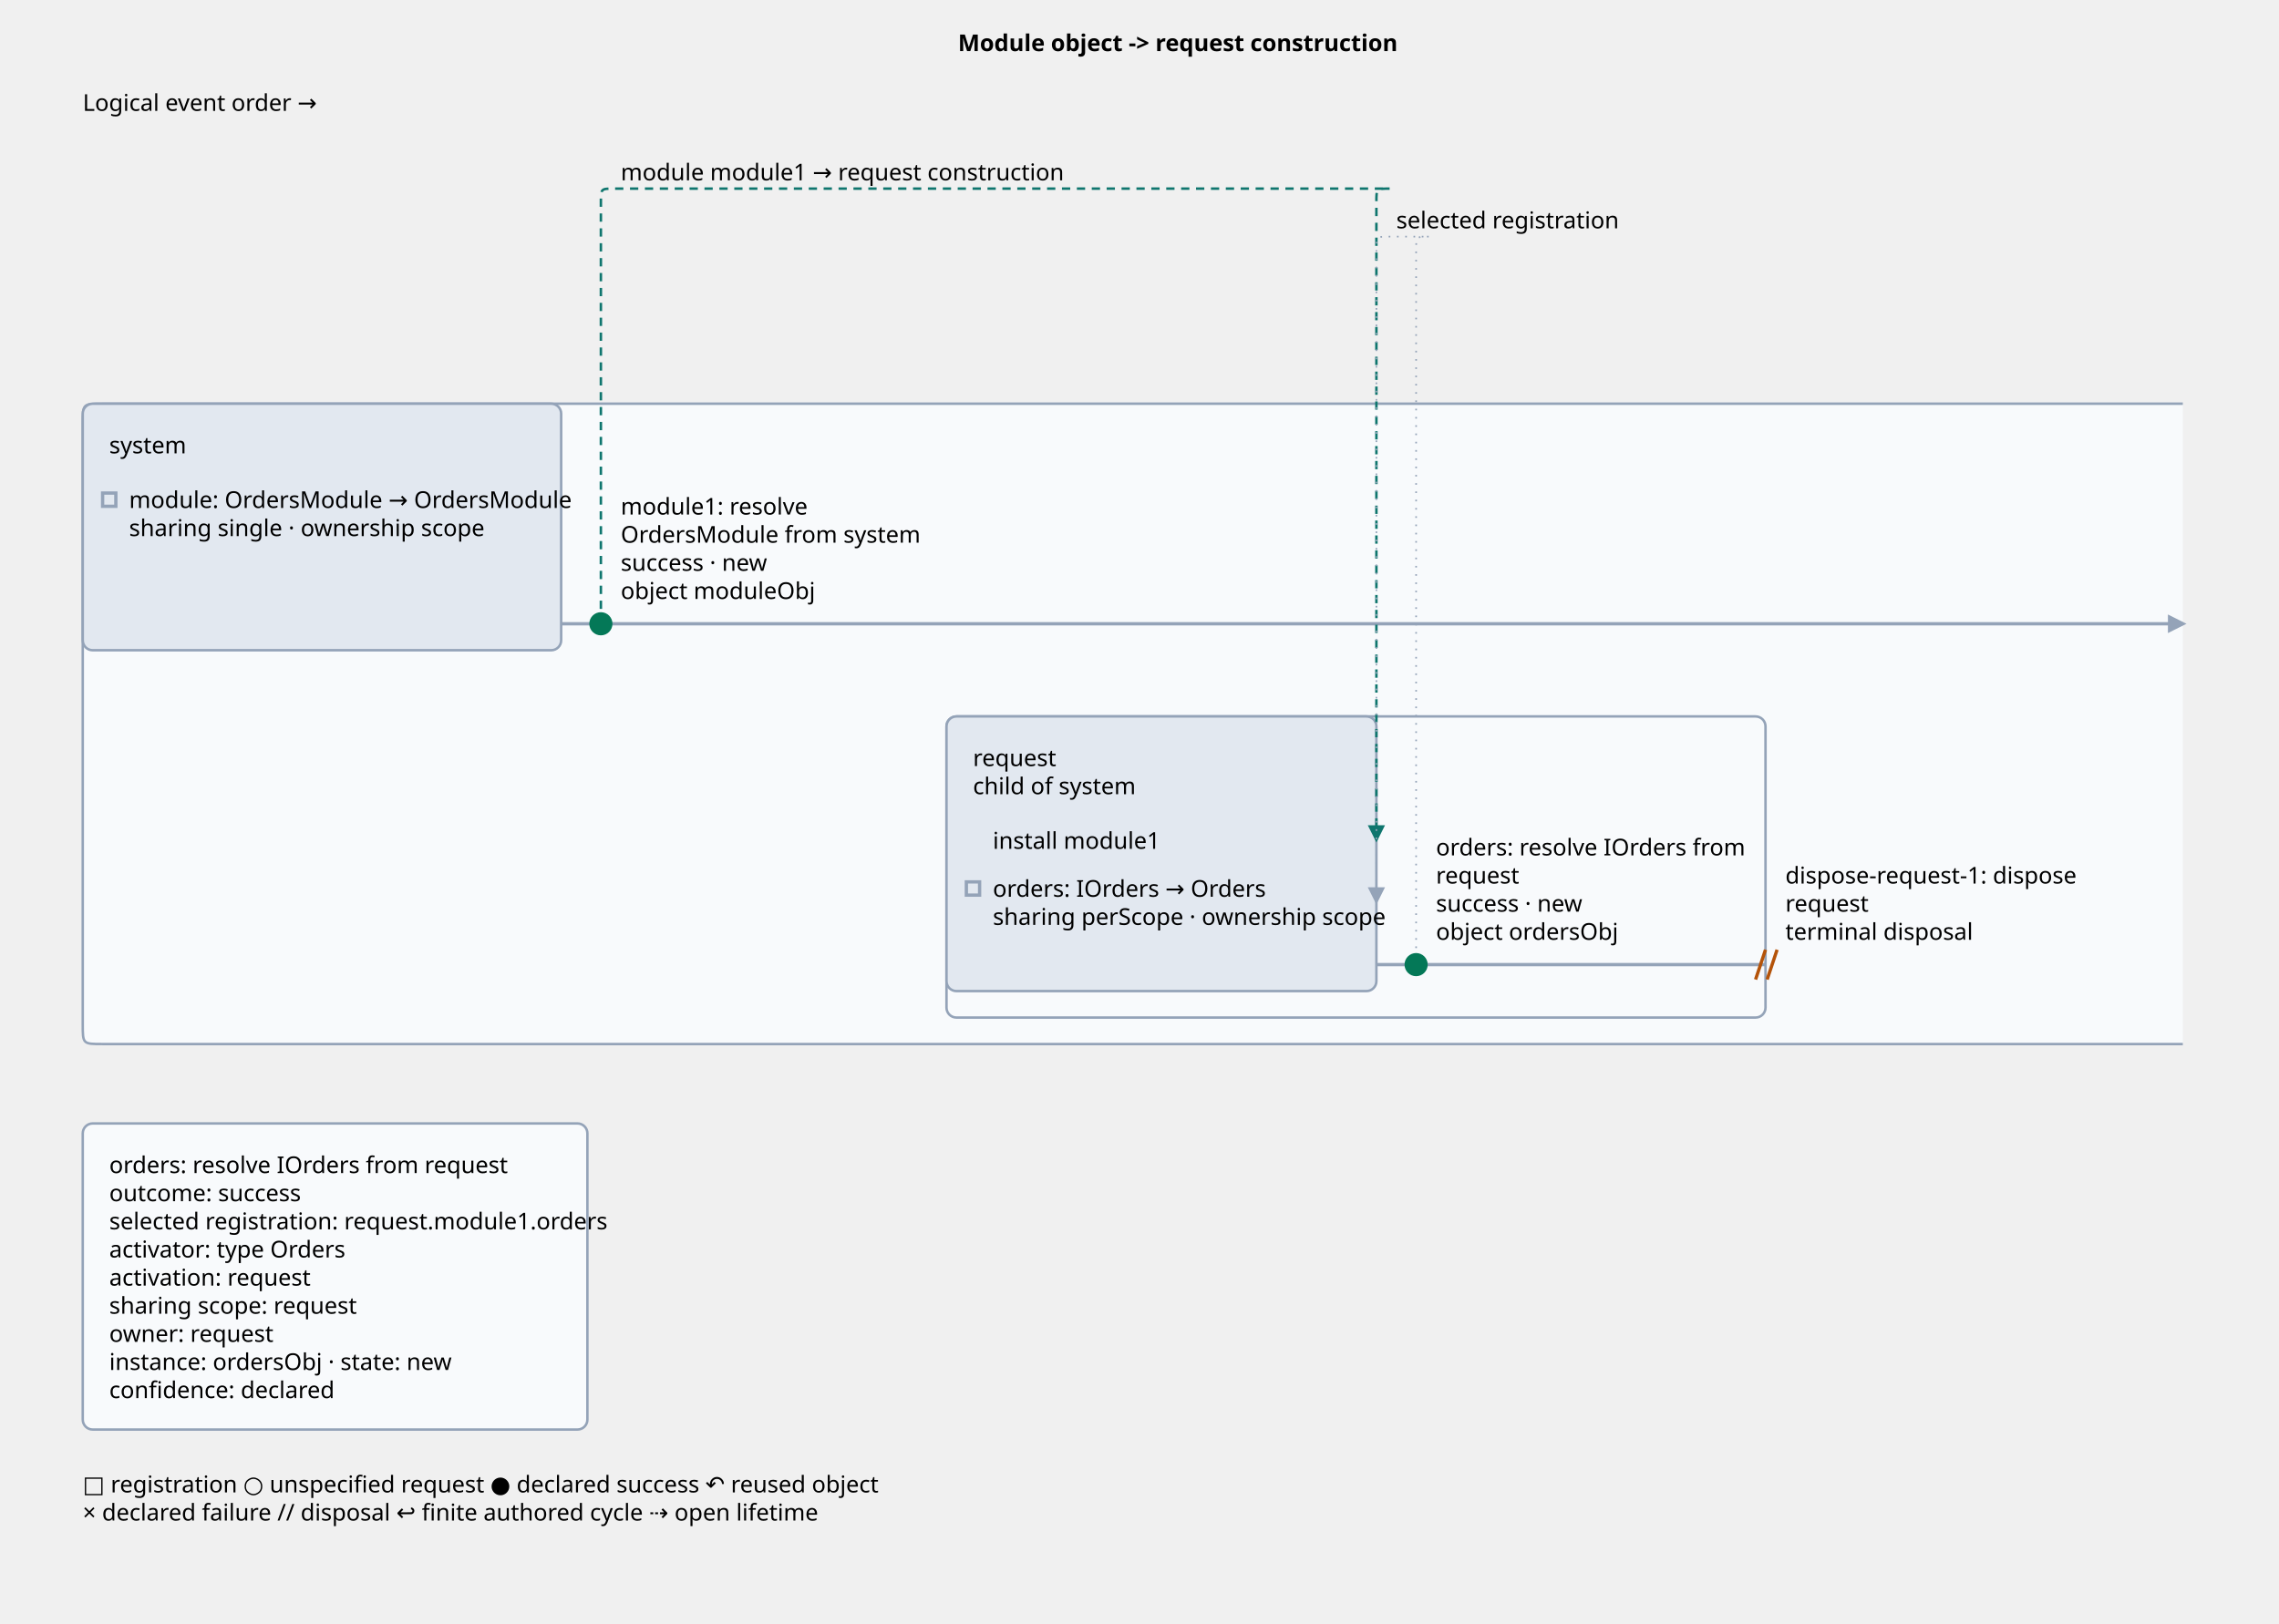
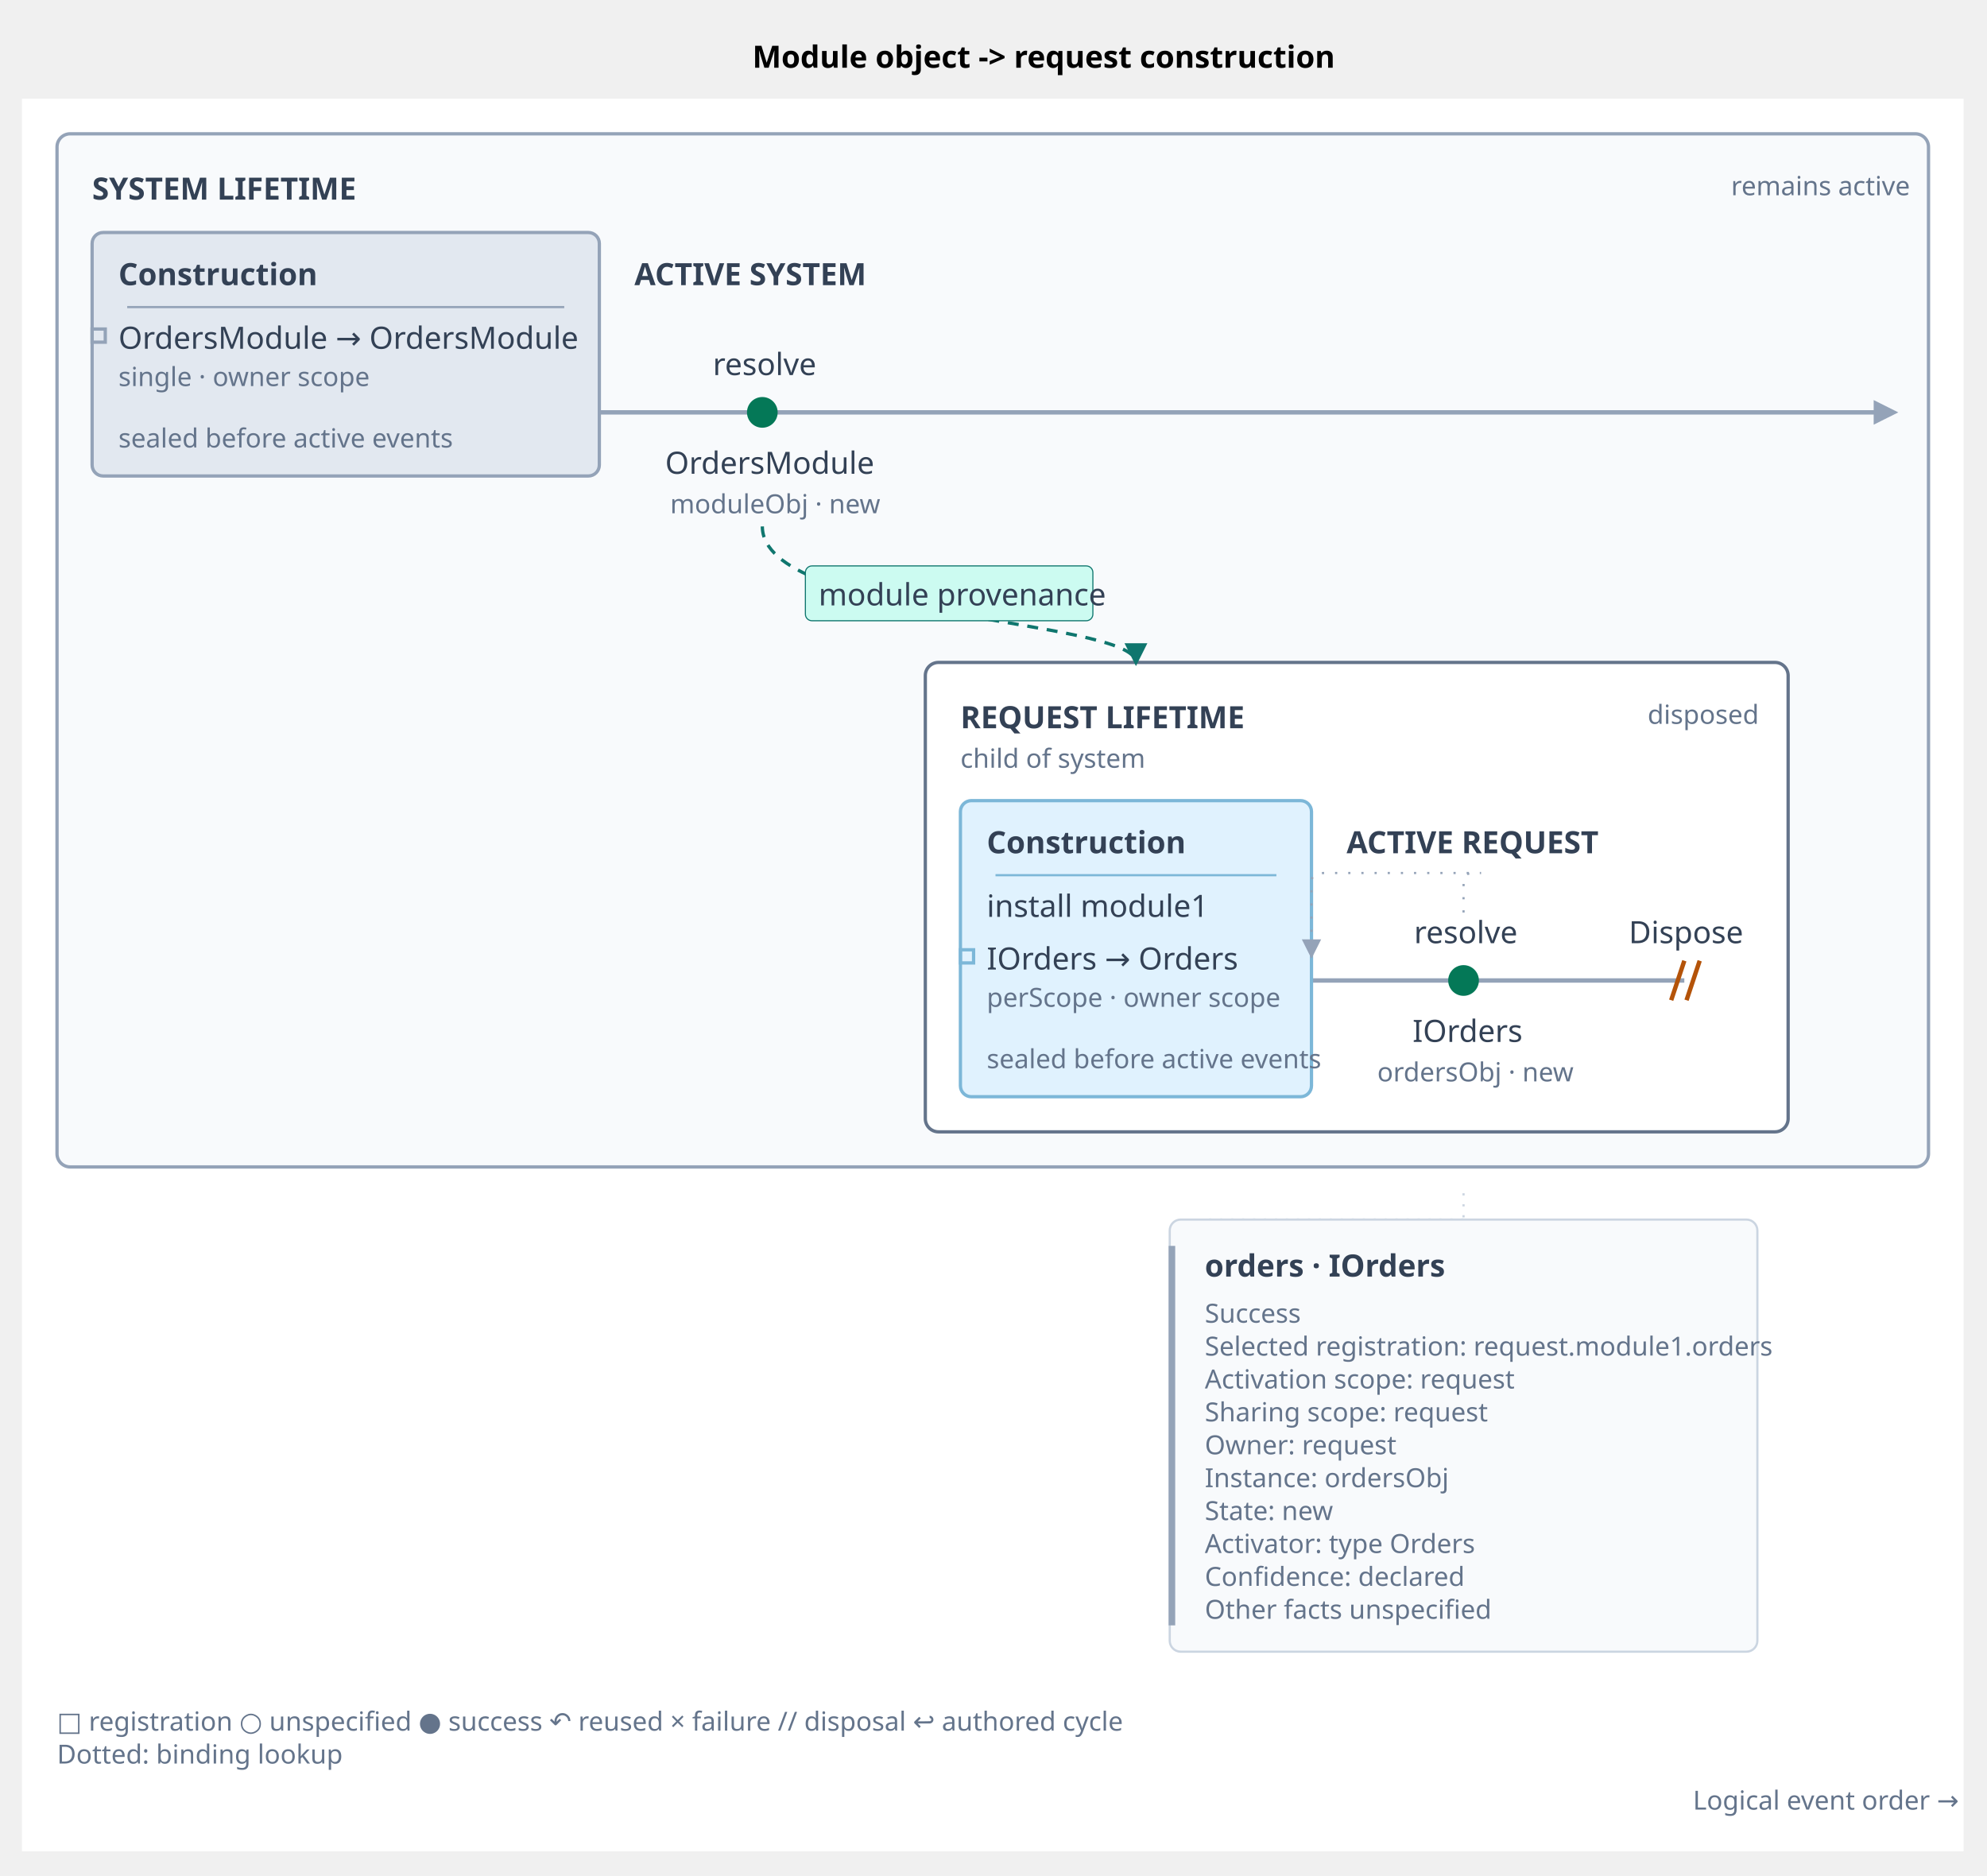
- <svg xmlns="http://www.w3.org/2000/svg" version="1.1" data-diagram-type="AUTOFAC" style="width:1377px;height:981px;background:#FFFFFF;" width="1377px" height="981px" viewBox="0 0 1377 981" zoomAndPan="magnify" preserveAspectRatio="none" contentStyleType="text/css">
+ <svg xmlns="http://www.w3.org/2000/svg" version="1.1" data-diagram-type="AUTOFAC" style="width:906px;height:855px;background:#FFFFFF;" width="906px" height="855px" viewBox="0 0 906 855" zoomAndPan="magnify" preserveAspectRatio="none" contentStyleType="text/css">
  <defs />
  <g font-family="sans-serif" lengthAdjust="spacing">
    <g class="title">
-       <text x="578.831" y="30.889" fill="#000" font-size="14" textLength="218.225" font-weight="700">Module object -&gt; request construction</text>
+       <text x="343.05" y="30.889" fill="#000" font-size="14" textLength="218.225" font-weight="700">Module object -&gt; request construction</text>
    </g>
-     <text x="50" y="67" fill="#000" font-size="14" textLength="125.3">Logical event order →</text>
+     <rect x="10" y="45" width="885.325" height="799" fill="#FFF" />
    <g class="autofac-scope" id="af-scope-system" data-source-line="7">
-       <path d="M1318.888,244 L62,244 C50,244 50,244 50,256 L50,619 C50,631 50,631 62,631 L1318.888,631" style="stroke:#94A3B8;stroke-width:1.5;" fill="#F8FAFC" />
-       <line x1="339.063" y1="377" x2="1318.888" y2="377" style="stroke:#94A3B8;stroke-width:2;" />
-       <polygon points="1318.888,377,1310.888,381,1310.888,373" fill="#94A3B8" style="stroke:#94A3B8;stroke-width:2;stroke-linejoin:miter;stroke-miterlimit:10;" />
+       <rect x="26" y="61" width="853.325" height="471" fill="#F8FAFC" style="stroke:#94A3B8;stroke-width:1.5;" rx="6" ry="6" />
+       <g class="autofac-event" id="af-event-birth-system" data-source-line="7">
+         <text x="42" y="91" fill="#334155" font-size="14" textLength="120.663" font-weight="700">SYSTEM LIFETIME</text>
+         <text x="789.3" y="89" fill="#64748B" font-size="12" textLength="74.025">remains active</text>
+       </g>
+       <text x="289.275" y="130" fill="#334155" font-size="14" textLength="108.325" font-weight="700">ACTIVE SYSTEM</text>
+       <line x1="273.275" y1="188" x2="863.325" y2="188" style="stroke:#94A3B8;stroke-width:2;" />
+       <polygon points="863.325,188,855.325,192,855.325,184" fill="#94A3B8" style="stroke:#94A3B8;stroke-width:2;stroke-linejoin:miter;stroke-miterlimit:10;" />
    </g>
    <g class="autofac-scope" id="af-scope-request" data-source-line="19">
-       <rect x="571.888" y="433" width="494.85" height="182" fill="#F8FAFC" style="stroke:#94A3B8;stroke-width:1.5;" rx="6" ry="6" />
-       <line x1="831.638" y1="583" x2="1066.738" y2="583" style="stroke:#94A3B8;stroke-width:2;" />
+       <rect x="421.913" y="302" width="393.412" height="214" fill="#FFF" style="stroke:#64748B;stroke-width:1.5;" rx="6" ry="6" />
+       <g class="autofac-event" id="af-event-birth-request" data-source-line="19">
+         <text x="437.913" y="332" fill="#334155" font-size="14" textLength="130.813" font-weight="700">REQUEST LIFETIME</text>
+         <text x="437.913" y="350" fill="#64748B" font-size="12" textLength="72.675">child of system</text>
+         <text x="751.25" y="330" fill="#64748B" font-size="12" textLength="48.075">disposed</text>
+       </g>
+       <text x="613.988" y="389" fill="#334155" font-size="14" textLength="118.475" font-weight="700">ACTIVE REQUEST</text>
+       <line x1="597.988" y1="447" x2="767.994" y2="447" style="stroke:#94A3B8;stroke-width:2;" />
    </g>
    <g class="autofac-construction" id="af-construction-system" data-source-line="7">
-       <rect x="50" y="244" width="289.063" height="149" fill="#E2E8F0" style="stroke:#94A3B8;stroke-width:1.5;" rx="6" ry="6" />
-       <g class="autofac-event" id="af-event-birth-system" data-source-line="7">
-         <text x="66" y="274" fill="#000" font-size="14" textLength="44.275">system</text>
+       <rect x="42" y="106" width="231.275" height="111" fill="#E2E8F0" style="stroke:#94A3B8;stroke-width:1.5;" rx="5" ry="5" />
+       <text x="54" y="130" fill="#334155" font-size="14" textLength="78.575" font-weight="700">Construction</text>
+       <line x1="58" y1="140" x2="257.275" y2="140" style="stroke:#94A3B8;stroke-width:1;" />
+       <g class="autofac-registration" id="af-reg-system.module" data-source-line="8">
+         <rect x="42" y="150" width="6" height="6" fill="none" style="stroke:#94A3B8;stroke-width:1.5;" />
+         <text x="54" y="159" fill="#334155" font-size="14" textLength="191.275">OrdersModule → OrdersModule</text>
+         <text x="54" y="176" fill="#64748B" font-size="12" textLength="100.125">single · owner scope</text>
      </g>
-       <g class="autofac-registration" id="af-reg-system.module" data-source-line="8">
-         <rect x="62" y="298" width="8" height="8" fill="none" style="stroke:#94A3B8;stroke-width:2;" />
-         <text x="78" y="307" fill="#000" font-size="14" textLength="241.063">module: OrdersModule → OrdersModule</text>
-         <text x="78" y="324" fill="#000" font-size="14" textLength="188.475">sharing single · ownership scope</text>
-       </g>
+       <text x="54" y="204" fill="#64748B" font-size="12" textLength="136.05">sealed before active events</text>
    </g>
    <g class="autofac-construction" id="af-construction-request" data-source-line="19">
-       <rect x="571.888" y="433" width="259.75" height="166" fill="#E2E8F0" style="stroke:#94A3B8;stroke-width:1.5;" rx="6" ry="6" />
-       <g class="autofac-event" id="af-event-birth-request" data-source-line="19">
-         <text x="587.888" y="463" fill="#000" font-size="14" textLength="46.637">request</text>
-         <text x="587.888" y="480" fill="#000" font-size="14" textLength="84.788">child of system</text>
-       </g>
+       <rect x="437.913" y="365" width="160.075" height="135" fill="#E0F2FE" style="stroke:#7CB7D8;stroke-width:1.5;" rx="5" ry="5" />
+       <text x="449.913" y="389" fill="#334155" font-size="14" textLength="78.575" font-weight="700">Construction</text>
+       <line x1="453.913" y1="399" x2="581.988" y2="399" style="stroke:#7CB7D8;stroke-width:1;" />
      <g class="autofac-construction" id="af-install-request-module1" data-source-line="20">
-         <text x="599.888" y="513" fill="#000" font-size="14" textLength="89.6">install module1</text>
+         <text x="449.913" y="418" fill="#334155" font-size="14" textLength="89.6">install module1</text>
      </g>
      <g class="autofac-registration" id="af-reg-request.module1.orders" data-source-line="5">
-         <rect x="583.888" y="533" width="8" height="8" fill="none" style="stroke:#94A3B8;stroke-width:2;" />
-         <text x="599.888" y="542" fill="#000" font-size="14" textLength="146.738">orders: IOrders → Orders</text>
-         <text x="599.888" y="559" fill="#000" font-size="14" textLength="211.75">sharing perScope · ownership scope</text>
+         <rect x="437.913" y="433" width="6" height="6" fill="none" style="stroke:#7CB7D8;stroke-width:1.5;" />
+         <text x="449.913" y="442" fill="#334155" font-size="14" textLength="103.25">IOrders → Orders</text>
+         <text x="449.913" y="459" fill="#64748B" font-size="12" textLength="120.075">perScope · owner scope</text>
      </g>
+       <text x="449.913" y="487" fill="#64748B" font-size="12" textLength="136.05">sealed before active events</text>
    </g>
    <g class="autofac-provenance" id="af-provenance-request-module1" data-source-line="20">
-       <path d="M363.063,377 L363.063,122 C363.063,114 363.063,114 371.063,114 L839.638,114 C831.638,114 831.638,114 831.638,122 L831.638,507.5" style="stroke:#0F766E;stroke-width:1.5;stroke-dasharray:5,4;" fill="none" />
-       <polygon points="831.638,507.5,827.638,499.5,835.638,499.5" fill="#0F766E" style="stroke:#0F766E;stroke-width:1.5;stroke-linejoin:miter;stroke-miterlimit:10;" />
-       <text x="375.063" y="109" fill="#000" font-size="14" textLength="235.725">module module1 → request construction</text>
+       <path d="M347.594,240 C347.594,282 517.95,282 517.95,302" style="stroke:#0F766E;stroke-width:1.5;stroke-dasharray:5,4;" fill="none" />
+       <polygon points="517.95,302,513.95,294,521.95,294" fill="#0F766E" style="stroke:#0F766E;stroke-width:1.5;stroke-linejoin:miter;stroke-miterlimit:10;" />
+       <rect x="367.228" y="258" width="131.088" height="25" fill="#CCFBF1" style="stroke:#0F766E;stroke-width:0.5;" rx="3" ry="3" />
+       <text x="373.228" y="276" fill="#334155" font-size="14" textLength="119.088">module provenance</text>
    </g>
    <g class="autofac-lookup" id="af-lookup-orders" data-source-line="22">
-       <path d="M855.638,583 L855.638,151 C855.638,143 855.638,143 863.638,143 L839.638,143 C831.638,143 831.638,143 831.638,151 L831.638,545" style="stroke:#94A3B8;stroke-width:1;stroke-dasharray:1,4;" fill="none" />
-       <polygon points="831.638,545,827.638,537,835.638,537" fill="#94A3B8" style="stroke:#94A3B8;stroke-width:1.5;stroke-linejoin:miter;stroke-miterlimit:10;" />
-       <text x="843.638" y="138" fill="#000" font-size="14" textLength="121.363">selected registration</text>
+       <path d="M667.325,416 L667.325,406 C667.325,398 667.325,398 675.325,398 L605.988,398 C597.988,398 597.988,398 597.988,406 L597.988,436.5" style="stroke:#94A3B8;stroke-width:1;stroke-dasharray:1,5;" fill="none" />
+       <polygon points="597.988,436.5,593.988,428.5,601.988,428.5" fill="#94A3B8" style="stroke:#94A3B8;stroke-width:0.5;stroke-linejoin:miter;stroke-miterlimit:10;" />
    </g>
    <g class="autofac-event" id="af-event-module1" data-source-line="10">
-       <ellipse cx="363.063" cy="377" rx="6" ry="6" fill="#047857" style="stroke:#047857;stroke-width:2;" />
+       <ellipse cx="347.594" cy="188" rx="6" ry="6" fill="#047857" style="stroke:#047857;stroke-width:2;" />
+       <text x="325.019" y="171" fill="#334155" font-size="14" textLength="45.15">resolve</text>
      <g class="autofac-instance" id="af-instance-moduleObj-module1" data-source-line="10">
-         <text x="375.063" y="311" fill="#000" font-size="14" textLength="102.725">module1: resolve</text>
-         <text x="375.063" y="328" fill="#000" font-size="14" textLength="160.825">OrdersModule from system</text>
-         <text x="375.063" y="345" fill="#000" font-size="14" textLength="80.938">success · new</text>
-         <text x="375.063" y="362" fill="#000" font-size="14" textLength="105.088">object moduleObj</text>
+         <text x="303.275" y="216" fill="#334155" font-size="14" textLength="88.638">OrdersModule</text>
+         <text x="305.556" y="234" fill="#64748B" font-size="12" textLength="84.075">moduleObj · new</text>
      </g>
    </g>
    <g class="autofac-event" id="af-event-orders" data-source-line="22">
-       <ellipse cx="855.638" cy="583" rx="6" ry="6" fill="#047857" style="stroke:#047857;stroke-width:2;" />
+       <ellipse cx="667.325" cy="447" rx="6" ry="6" fill="#047857" style="stroke:#047857;stroke-width:2;" />
+       <text x="644.75" y="430" fill="#334155" font-size="14" textLength="45.15">resolve</text>
      <g class="autofac-instance" id="af-instance-ordersObj-orders" data-source-line="22">
-         <text x="867.638" y="517" fill="#000" font-size="14" textLength="163.1">orders: resolve IOrders from</text>
-         <text x="867.638" y="534" fill="#000" font-size="14" textLength="46.637">request</text>
-         <text x="867.638" y="551" fill="#000" font-size="14" textLength="80.938">success · new</text>
-         <text x="867.638" y="568" fill="#000" font-size="14" textLength="98.788">object ordersObj</text>
+         <text x="644.05" y="475" fill="#334155" font-size="14" textLength="46.55">IOrders</text>
+         <text x="627.988" y="493" fill="#64748B" font-size="12" textLength="78.675">ordersObj · new</text>
      </g>
    </g>
    <g class="autofac-event" id="af-event-dispose-request-1" data-source-line="31">
-       <line x1="1060.738" y1="592" x2="1066.738" y2="574" style="stroke:#B45309;stroke-width:2;" />
-       <line x1="1067.738" y1="592" x2="1073.738" y2="574" style="stroke:#B45309;stroke-width:2;" />
-       <text x="1078.738" y="534" fill="#000" font-size="14" textLength="164.15">dispose-request-1: dispose</text>
-       <text x="1078.738" y="551" fill="#000" font-size="14" textLength="46.637">request</text>
-       <text x="1078.738" y="568" fill="#000" font-size="14" textLength="101.238">terminal disposal</text>
+       <line x1="761.994" y1="456" x2="767.994" y2="438" style="stroke:#B45309;stroke-width:2;" />
+       <line x1="768.994" y1="456" x2="774.994" y2="438" style="stroke:#B45309;stroke-width:2;" />
+       <text x="742.663" y="430" fill="#334155" font-size="14" textLength="50.663">Dispose</text>
    </g>
    <g class="autofac-diagnostic" id="af-diagnostic-orders" data-source-line="22">
-       <rect x="50" y="679" width="304.913" height="185" fill="#F8FAFC" style="stroke:#94A3B8;stroke-width:1.5;" rx="6" ry="6" />
-       <text x="66" y="709" fill="#000" font-size="14" textLength="209.738">orders: resolve IOrders from request</text>
-       <text x="66" y="726" fill="#000" font-size="14" textLength="108.063">outcome: success</text>
-       <text x="66" y="743" fill="#000" font-size="14" textLength="272.913">selected registration: request.module1.orders</text>
-       <text x="66" y="760" fill="#000" font-size="14" textLength="125.825">activator: type Orders</text>
-       <text x="66" y="777" fill="#000" font-size="14" textLength="109.638">activation: request</text>
-       <text x="66" y="794" fill="#000" font-size="14" textLength="133.788">sharing scope: request</text>
-       <text x="66" y="811" fill="#000" font-size="14" textLength="88.638">owner: request</text>
-       <text x="66" y="828" fill="#000" font-size="14" textLength="181.913">instance: ordersObj · state: new</text>
-       <text x="66" y="845" fill="#000" font-size="14" textLength="125.3">confidence: declared</text>
+       <line x1="667.325" y1="544" x2="667.325" y2="556" style="stroke:#CBD5E1;stroke-width:1;stroke-dasharray:1,4;" />
+       <line x1="667.325" y1="556" x2="549.35" y2="556" style="stroke:#CBD5E1;stroke-width:1;stroke-dasharray:1,4;" />
+       <rect x="533.35" y="556" width="267.95" height="197" fill="#F8FAFC" style="stroke:#CBD5E1;stroke-width:1;" rx="5" ry="5" />
+       <line x1="534.35" y1="568" x2="534.35" y2="741" style="stroke:#94A3B8;stroke-width:3;" />
+       <text x="549.35" y="582" fill="#334155" font-size="14" textLength="90.825" font-weight="700">orders · IOrders</text>
+       <text x="549.35" y="603" fill="#64748B" font-size="12" textLength="45.375">Success</text>
+       <text x="549.35" y="618" fill="#64748B" font-size="12" textLength="235.95">Selected registration: request.module1.orders</text>
+       <text x="549.35" y="633" fill="#64748B" font-size="12" textLength="127.35">Activation scope: request</text>
+       <text x="549.35" y="648" fill="#64748B" font-size="12" textLength="116.7">Sharing scope: request</text>
+       <text x="549.35" y="663" fill="#64748B" font-size="12" textLength="78.6">Owner: request</text>
+       <text x="549.35" y="678" fill="#64748B" font-size="12" textLength="101.25">Instance: ordersObj</text>
+       <text x="549.35" y="693" fill="#64748B" font-size="12" textLength="53.325">State: new</text>
+       <text x="549.35" y="708" fill="#64748B" font-size="12" textLength="109.2">Activator: type Orders</text>
+       <text x="549.35" y="723" fill="#64748B" font-size="12" textLength="110.1">Confidence: declared</text>
+       <text x="549.35" y="738" fill="#64748B" font-size="12" textLength="115.95">Other facts unspecified</text>
    </g>
    <g class="autofac-legend" id="af-legend">
-       <text x="50" y="902" fill="#000" font-size="14" textLength="407.925">□ registration   ○ unspecified request   ● declared success   ↶ reused object</text>
-       <text x="50" y="919" fill="#000" font-size="14" textLength="375.9">× declared failure   // disposal   ↩ finite authored cycle   ⇢ open lifetime</text>
+       <text x="26" y="789" fill="#64748B" font-size="12" textLength="407.1">□ registration   ○ unspecified   ● success   ↶ reused   × failure   // disposal   ↩ authored cycle</text>
+       <text x="26" y="804" fill="#64748B" font-size="12" textLength="112.8">Dotted: binding lookup</text>
+       <text x="771.925" y="825" fill="#64748B" font-size="12" textLength="107.4">Logical event order →</text>
    </g>
  </g>
</svg>
